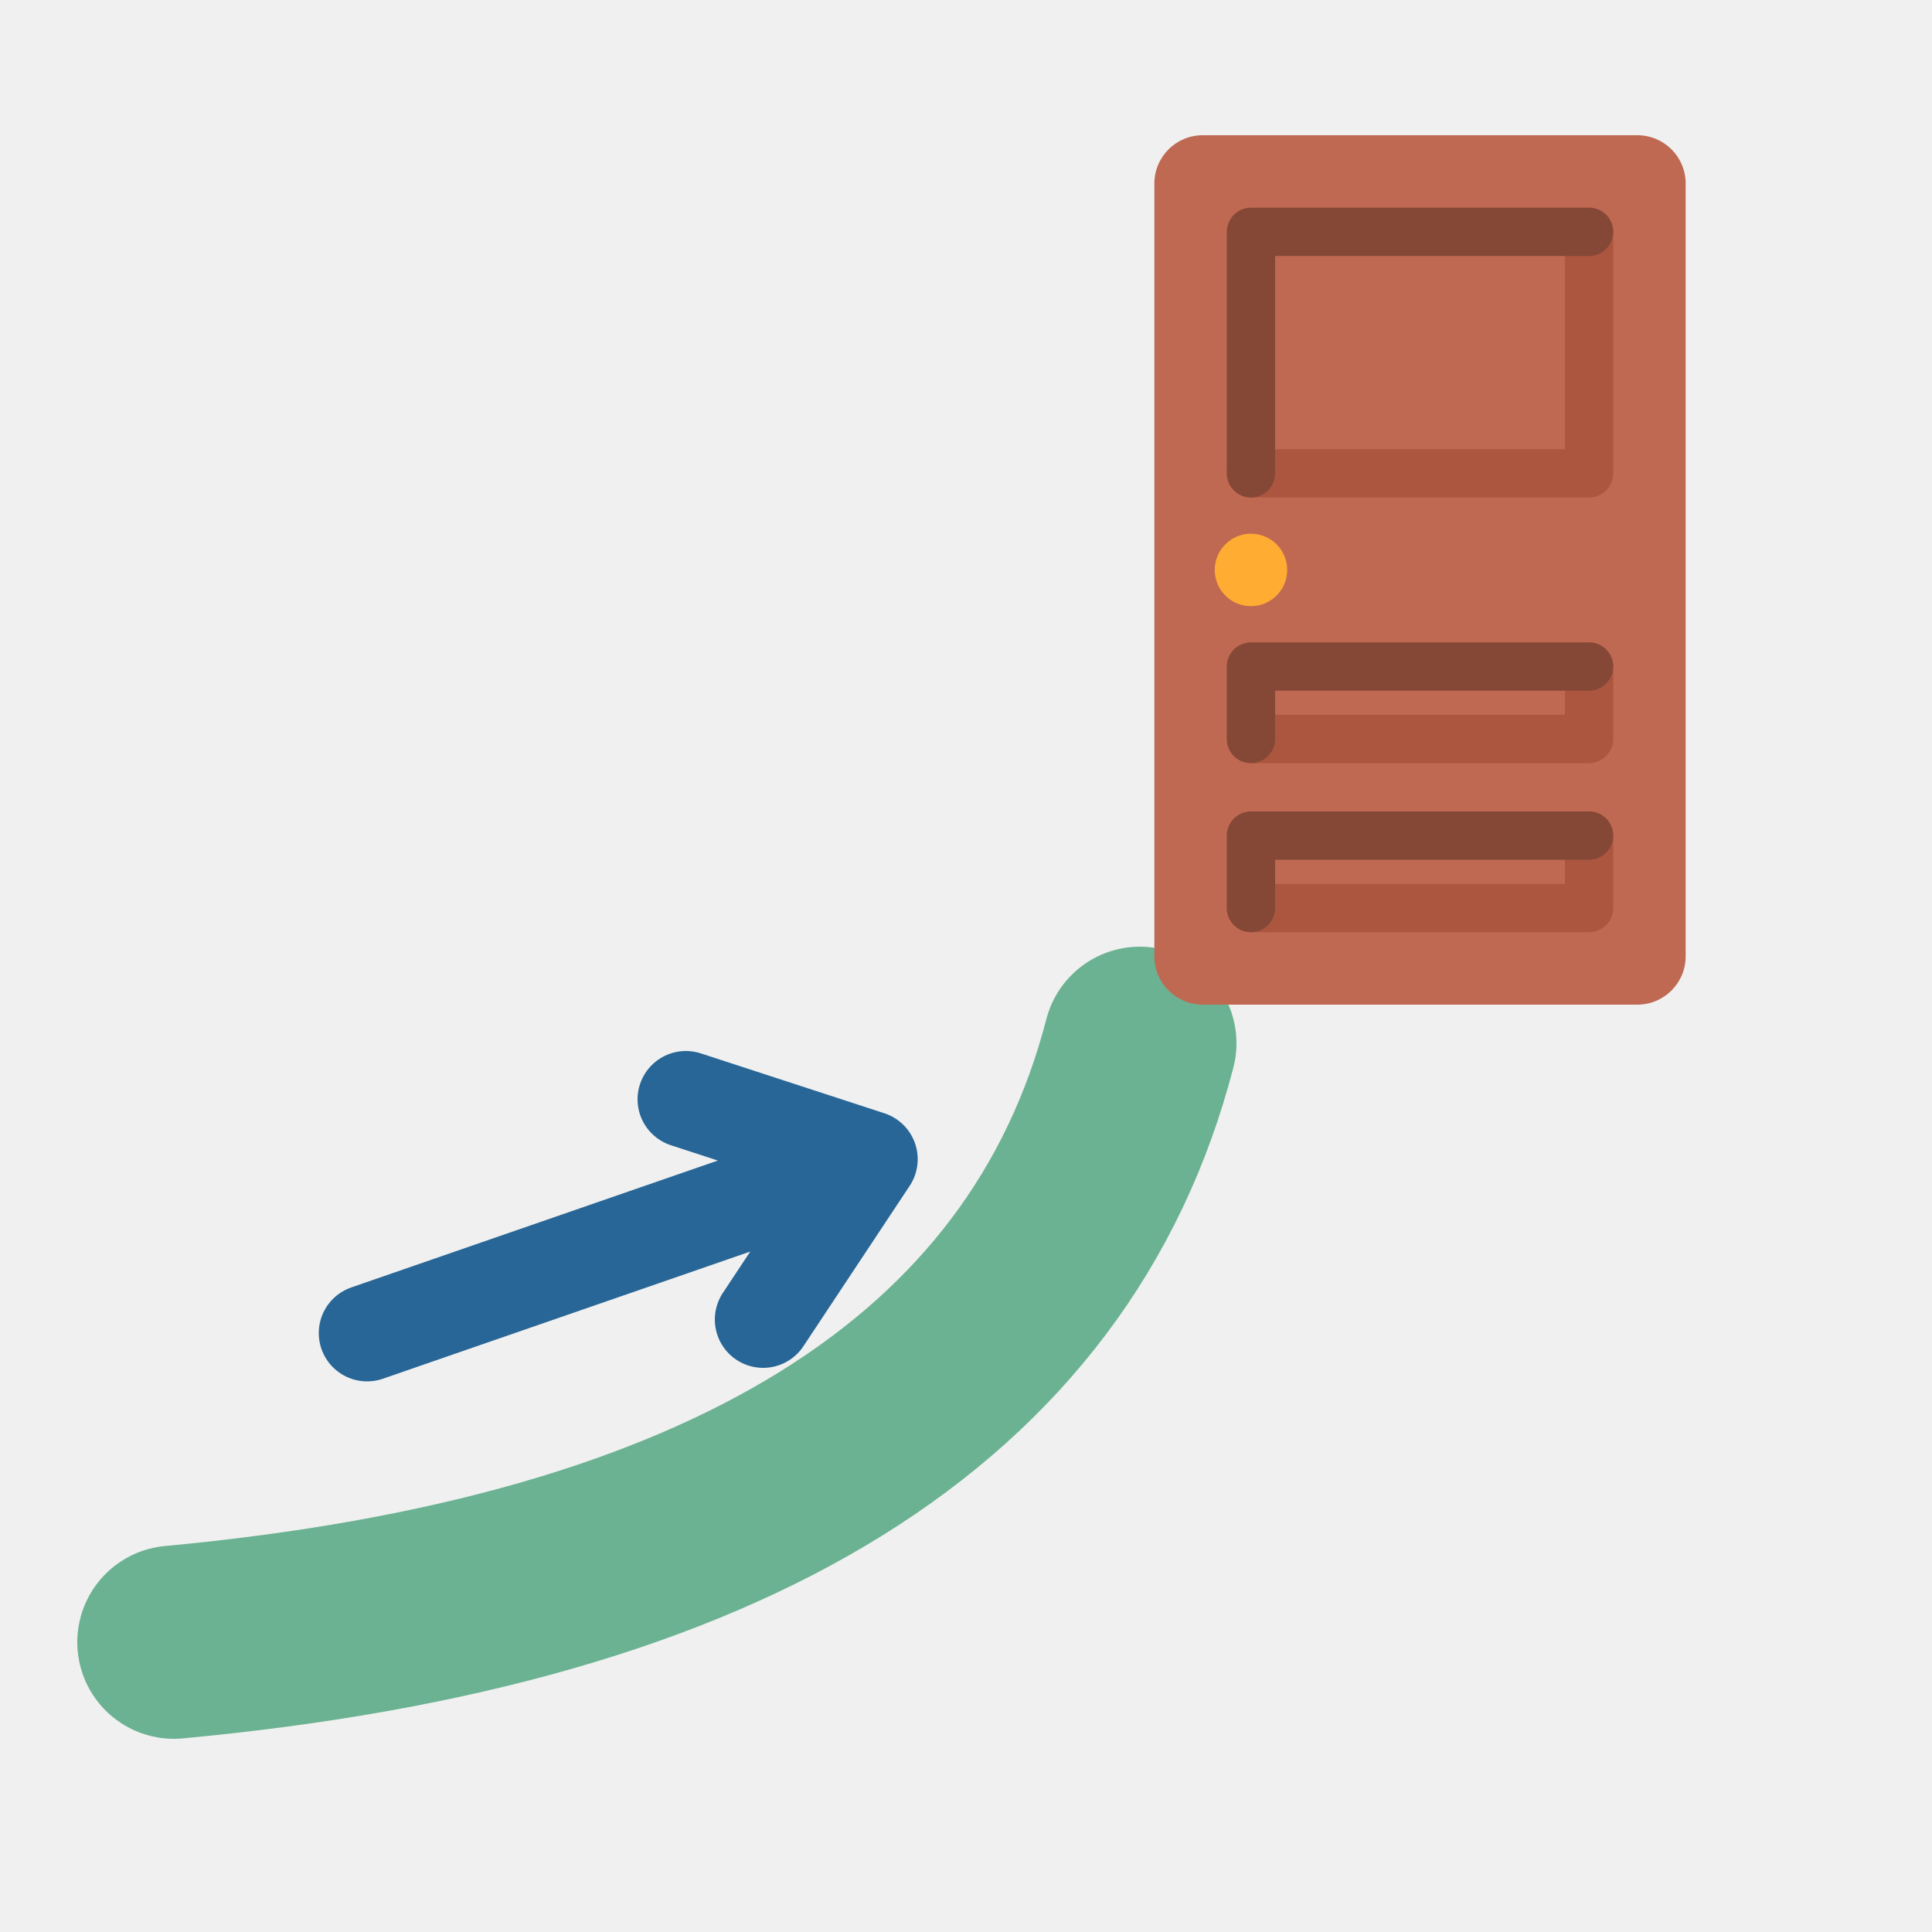
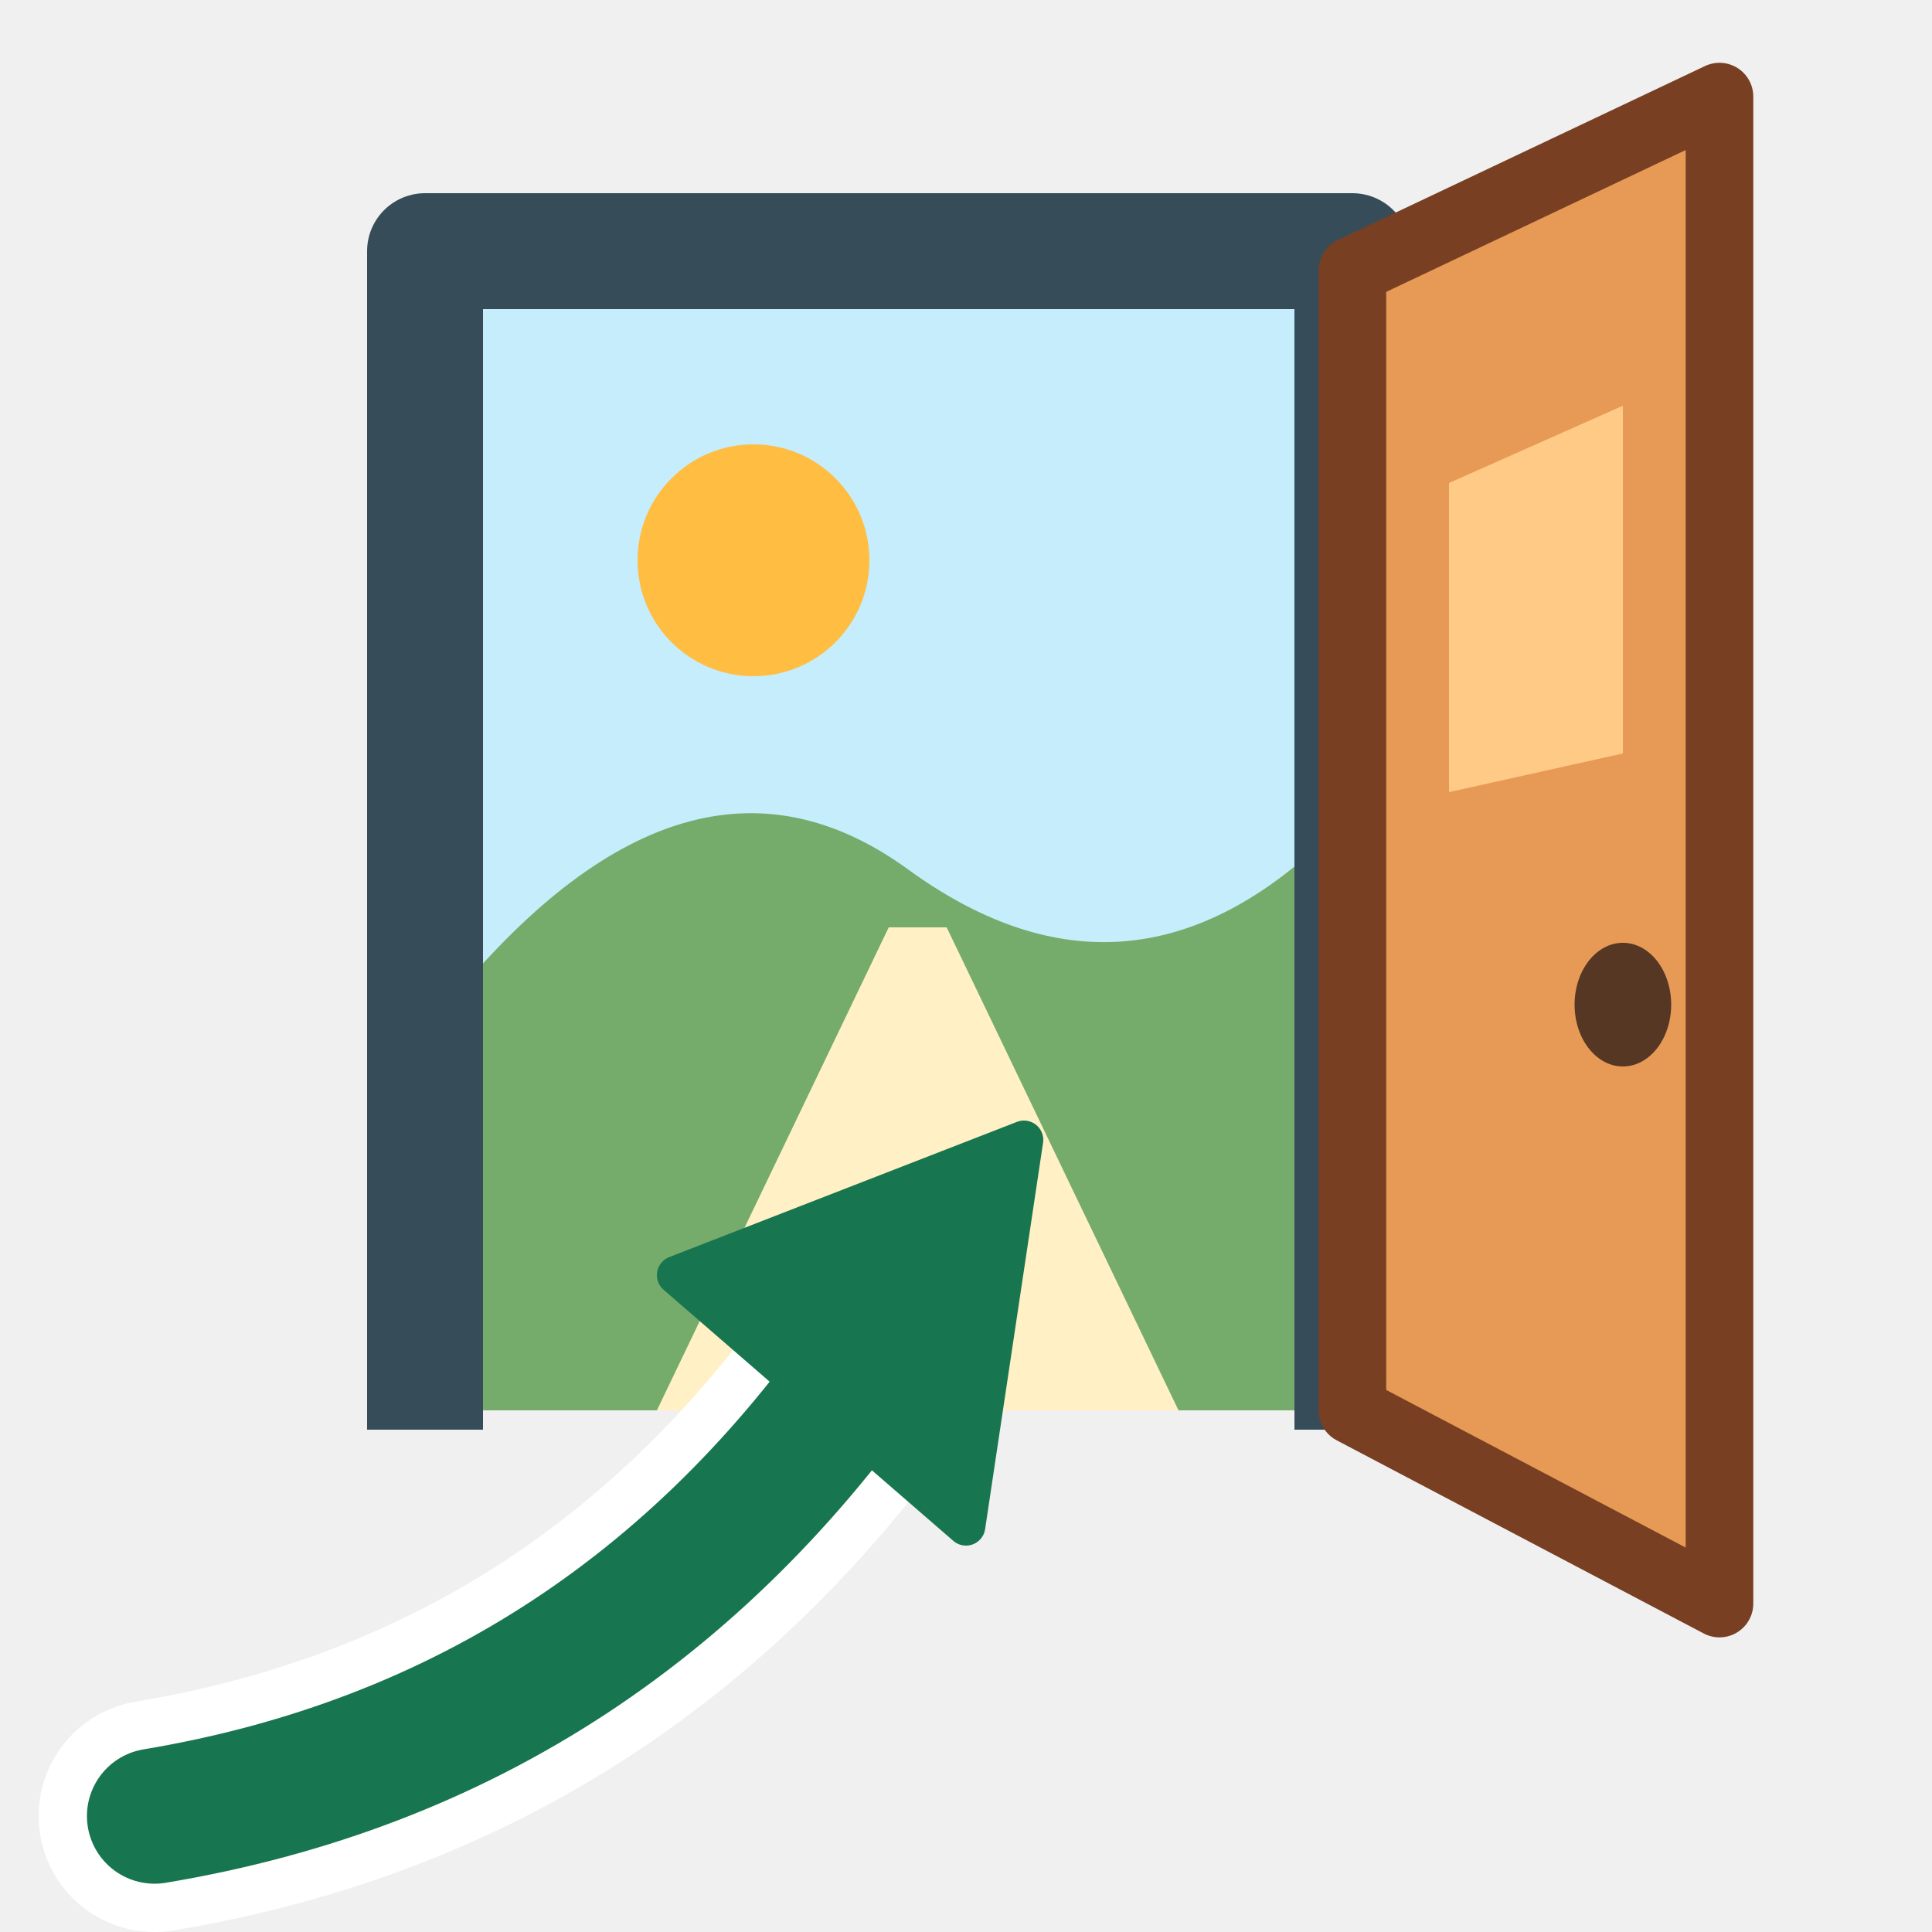
<svg xmlns="http://www.w3.org/2000/svg" viewBox="0 0 100 100">
-   <path d="M9 85Q52 81 59 54" fill="none" stroke="#6bb292" stroke-width="10" stroke-linecap="round" stroke-linejoin="round" />
-   <svg x="51" y="7" width="45" height="45" viewBox="0 0 36 36">
-     <path fill="#BF6952" d="M29 34c0 1.105-.895 2-2 2H9c-1.105 0-2-.895-2-2V2c0-1.105.895-2 2-2h18c1.105 0 2 .895 2 2v32z" />
-     <circle fill="#FFAC33" cx="11" cy="18" r="1.5" />
-     <path fill="#AC5640" d="M25 3c-.552 0-1 .448-1 1v9H11c-.552 0-1 .448-1 1s.448 1 1 1h14c.552 0 1-.448 1-1V4c0-.552-.448-1-1-1zm0 25c.552 0 1 .448 1 1v3c0 .552-.448 1-1 1H11c-.552 0-1-.448-1-1s.448-1 1-1h13v-2c0-.552.448-1 1-1z" />
-     <path fill="#854836" d="M11 33c-.552 0-1-.448-1-1v-3c0-.552.448-1 1-1h14c.552 0 1 .448 1 1s-.448 1-1 1H12v2c0 .552-.448 1-1 1z" />
-     <path fill="#AC5640" d="M25 21c.552 0 1 .448 1 1v3c0 .552-.448 1-1 1H11c-.552 0-1-.448-1-1s.448-1 1-1h13v-2c0-.552.448-1 1-1z" />
-     <path fill="#854836" d="M11 26c-.552 0-1-.448-1-1v-3c0-.552.448-1 1-1h14c.552 0 1 .448 1 1s-.448 1-1 1H12v2c0 .552-.448 1-1 1zm0-11c-.552 0-1-.448-1-1V4c0-.552.448-1 1-1h14c.552 0 1 .448 1 1s-.448 1-1 1H12v9c0 .552-.448 1-1 1z" />
-   </svg>
-   <path d="M19 69L45 60 M35.5 56.9L45 60 39.5 68.3" fill="none" stroke="#276696" stroke-width="5" stroke-linecap="round" stroke-linejoin="round" />
+   <rect x="24" y="15" width="44" height="58" fill="#c6edfb" />
+   <circle cx="39" cy="29" r="6" fill="#ffbd42" />
+   <path d="M24 51q12-14 23-6t21-1v29H24Z" fill="#75ac6b" />
+   <path d="M46 48h3l12 25H34Z" fill="#fff0c5" />
+   <path d="M22 74V13h48v61" fill="none" stroke="#364d59" stroke-width="6" stroke-linejoin="round" />
+   <path d="m70 14 19-9v78l-19-10Z" fill="#e79a55" stroke="#783f23" stroke-width="3.5" stroke-linejoin="round" />
+   <path d="m75 25 9-4v18l-9 2Z" fill="#ffca86" />
+   <ellipse cx="84" cy="52" rx="2.5" ry="3.2" fill="#553723" />
+   <path d="M8 94q24-4 38-25" fill="none" stroke="white" stroke-width="12" stroke-linecap="round" />
+   <path d="M8 94q24-4 38-25" fill="none" stroke="#17764f" stroke-width="7" stroke-linecap="round" />
+   <path d="m35 66 18-7-3 20Z" fill="#17764f" stroke="#17764f" stroke-width="2" stroke-linejoin="round" />
</svg>
